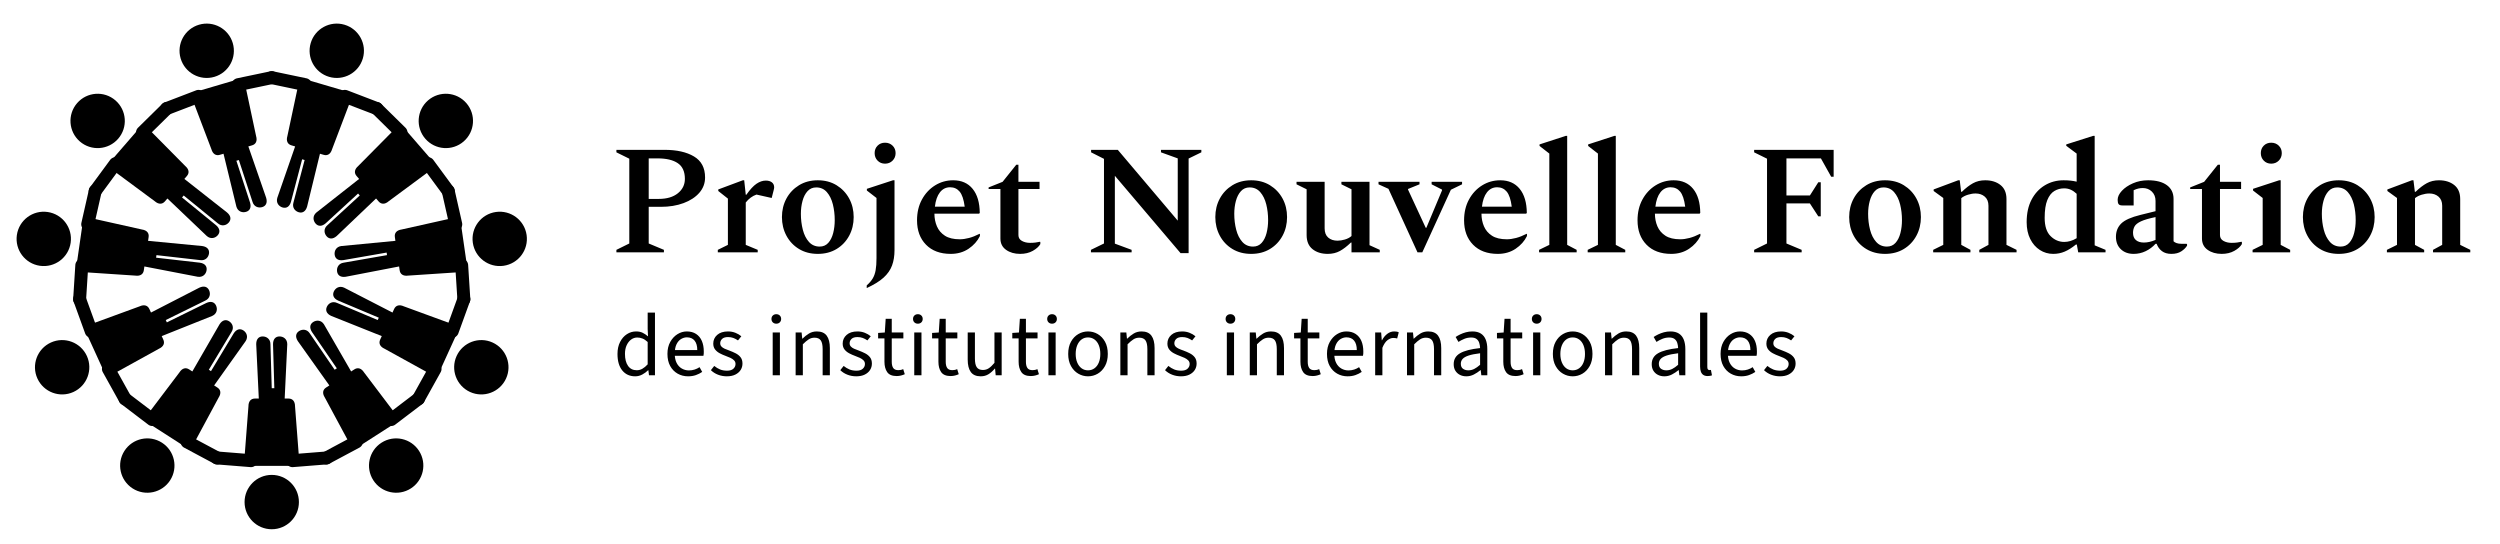
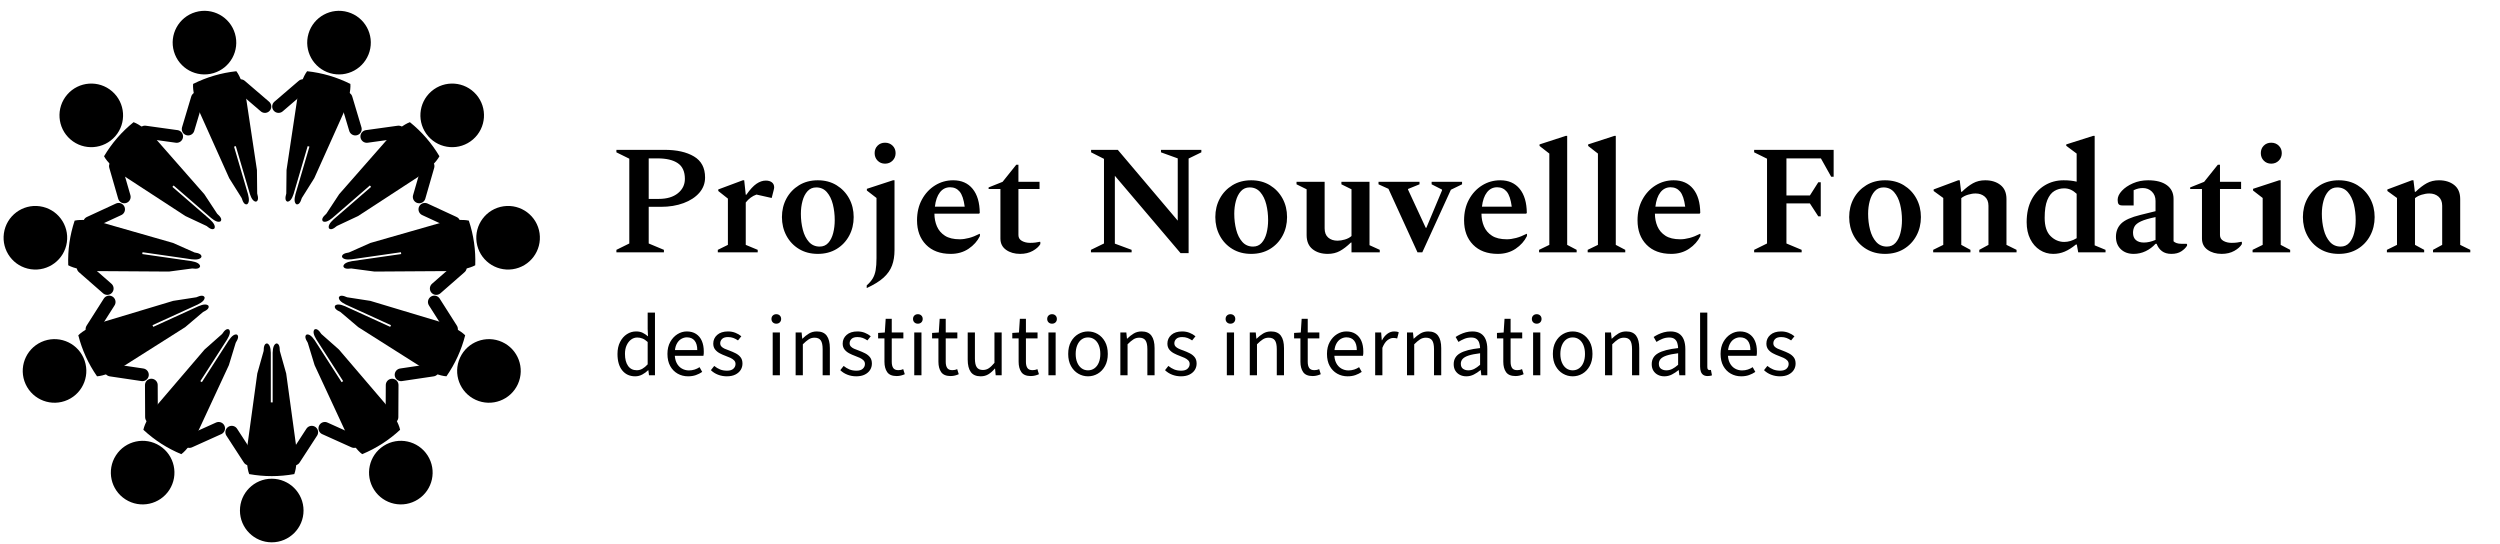
<svg xmlns="http://www.w3.org/2000/svg" viewBox="0 0 1932 420" style="color:#000000">
  <defs />
-   <g transform="translate(210 210)">
-     <g transform="rotate(-16.4)">
-       <circle cx="0" cy="-178" r="21" fill="#000000" />
-       <path transform="translate(-4 0)" d="M -12 -150 C -15 -150 -17 -147 -17 -143 L -14 -104 C -14 -100 -12 -98 -9 -98 L -6 -98 L -8 -56 C -8 -52 -5 -50 -2 -50 C 1 -50 3 -52 3 -56 L 2 -90 L 4 -90 L 5 -56 C 5 -52 8 -50 11 -50 C 14 -50 16 -52 16 -56 L 14 -98 L 17 -98 C 20 -98 22 -100 22 -104 L 25 -143 C 25 -147 23 -150 20 -150 Z" fill="#000000" />
-       <path d="M 16 -146 L 42.3 -143.9" fill="none" stroke="#000000" stroke-width="10" stroke-linecap="round" />
-       <path d="M -16 -146 L -42.3 -143.9" fill="none" stroke="#000000" stroke-width="10" stroke-linecap="round" />
-     </g>
-     <g transform="rotate(16.4)">
-       <circle cx="0" cy="-178" r="21" fill="#000000" />
-       <path transform="translate(-4 0)" d="M -12 -150 C -15 -150 -17 -147 -17 -143 L -14 -104 C -14 -100 -12 -98 -9 -98 L -6 -98 L -8 -56 C -8 -52 -5 -50 -2 -50 C 1 -50 3 -52 3 -56 L 2 -90 L 4 -90 L 5 -56 C 5 -52 8 -50 11 -50 C 14 -50 16 -52 16 -56 L 14 -98 L 17 -98 C 20 -98 22 -100 22 -104 L 25 -143 C 25 -147 23 -150 20 -150 Z" fill="#000000" />
-       <path d="M 16 -146 L 42.3 -143.9" fill="none" stroke="#000000" stroke-width="10" stroke-linecap="round" />
-       <path d="M -16 -146 L -42.3 -143.9" fill="none" stroke="#000000" stroke-width="10" stroke-linecap="round" />
-     </g>
-     <g transform="rotate(49.1)">
-       <circle cx="0" cy="-178" r="21" fill="#000000" />
-       <path transform="translate(-4 0)" d="M -12 -150 C -15 -150 -17 -147 -17 -143 L -14 -104 C -14 -100 -12 -98 -9 -98 L -6 -98 L -8 -56 C -8 -52 -5 -50 -2 -50 C 1 -50 3 -52 3 -56 L 2 -90 L 4 -90 L 5 -56 C 5 -52 8 -50 11 -50 C 14 -50 16 -52 16 -56 L 14 -98 L 17 -98 C 20 -98 22 -100 22 -104 L 25 -143 C 25 -147 23 -150 20 -150 Z" fill="#000000" />
-       <path d="M 16 -146 L 42.3 -143.9" fill="none" stroke="#000000" stroke-width="10" stroke-linecap="round" />
-       <path d="M -16 -146 L -42.3 -143.9" fill="none" stroke="#000000" stroke-width="10" stroke-linecap="round" />
-     </g>
-     <g transform="rotate(81.8)">
-       <circle cx="0" cy="-178" r="21" fill="#000000" />
-       <path transform="translate(-4 0)" d="M -12 -150 C -15 -150 -17 -147 -17 -143 L -14 -104 C -14 -100 -12 -98 -9 -98 L -6 -98 L -8 -56 C -8 -52 -5 -50 -2 -50 C 1 -50 3 -52 3 -56 L 2 -90 L 4 -90 L 5 -56 C 5 -52 8 -50 11 -50 C 14 -50 16 -52 16 -56 L 14 -98 L 17 -98 C 20 -98 22 -100 22 -104 L 25 -143 C 25 -147 23 -150 20 -150 Z" fill="#000000" />
-       <path d="M 16 -146 L 42.3 -143.9" fill="none" stroke="#000000" stroke-width="10" stroke-linecap="round" />
-       <path d="M -16 -146 L -42.3 -143.9" fill="none" stroke="#000000" stroke-width="10" stroke-linecap="round" />
-     </g>
-     <g transform="rotate(114.5)">
-       <circle cx="0" cy="-178" r="21" fill="#000000" />
-       <path transform="translate(-4 0)" d="M -12 -150 C -15 -150 -17 -147 -17 -143 L -14 -104 C -14 -100 -12 -98 -9 -98 L -6 -98 L -8 -56 C -8 -52 -5 -50 -2 -50 C 1 -50 3 -52 3 -56 L 2 -90 L 4 -90 L 5 -56 C 5 -52 8 -50 11 -50 C 14 -50 16 -52 16 -56 L 14 -98 L 17 -98 C 20 -98 22 -100 22 -104 L 25 -143 C 25 -147 23 -150 20 -150 Z" fill="#000000" />
-       <path d="M 16 -146 L 42.3 -143.9" fill="none" stroke="#000000" stroke-width="10" stroke-linecap="round" />
-       <path d="M -16 -146 L -42.3 -143.9" fill="none" stroke="#000000" stroke-width="10" stroke-linecap="round" />
-     </g>
-     <g transform="rotate(147.3)">
-       <circle cx="0" cy="-178" r="21" fill="#000000" />
-       <path transform="translate(-4 0)" d="M -12 -150 C -15 -150 -17 -147 -17 -143 L -14 -104 C -14 -100 -12 -98 -9 -98 L -6 -98 L -8 -56 C -8 -52 -5 -50 -2 -50 C 1 -50 3 -52 3 -56 L 2 -90 L 4 -90 L 5 -56 C 5 -52 8 -50 11 -50 C 14 -50 16 -52 16 -56 L 14 -98 L 17 -98 C 20 -98 22 -100 22 -104 L 25 -143 C 25 -147 23 -150 20 -150 Z" fill="#000000" />
-       <path d="M 16 -146 L 42.3 -143.9" fill="none" stroke="#000000" stroke-width="10" stroke-linecap="round" />
-       <path d="M -16 -146 L -42.3 -143.9" fill="none" stroke="#000000" stroke-width="10" stroke-linecap="round" />
-     </g>
-     <g transform="rotate(180.0)">
-       <circle cx="0" cy="-178" r="21" fill="#000000" />
-       <path transform="translate(-4 0)" d="M -12 -150 C -15 -150 -17 -147 -17 -143 L -14 -104 C -14 -100 -12 -98 -9 -98 L -6 -98 L -8 -56 C -8 -52 -5 -50 -2 -50 C 1 -50 3 -52 3 -56 L 2 -90 L 4 -90 L 5 -56 C 5 -52 8 -50 11 -50 C 14 -50 16 -52 16 -56 L 14 -98 L 17 -98 C 20 -98 22 -100 22 -104 L 25 -143 C 25 -147 23 -150 20 -150 Z" fill="#000000" />
-       <path d="M 16 -146 L 42.3 -143.9" fill="none" stroke="#000000" stroke-width="10" stroke-linecap="round" />
-       <path d="M -16 -146 L -42.3 -143.9" fill="none" stroke="#000000" stroke-width="10" stroke-linecap="round" />
-     </g>
-     <g transform="rotate(212.7)">
-       <circle cx="0" cy="-178" r="21" fill="#000000" />
-       <path transform="translate(-4 0)" d="M -12 -150 C -15 -150 -17 -147 -17 -143 L -14 -104 C -14 -100 -12 -98 -9 -98 L -6 -98 L -8 -56 C -8 -52 -5 -50 -2 -50 C 1 -50 3 -52 3 -56 L 2 -90 L 4 -90 L 5 -56 C 5 -52 8 -50 11 -50 C 14 -50 16 -52 16 -56 L 14 -98 L 17 -98 C 20 -98 22 -100 22 -104 L 25 -143 C 25 -147 23 -150 20 -150 Z" fill="#000000" />
-       <path d="M 16 -146 L 42.3 -143.9" fill="none" stroke="#000000" stroke-width="10" stroke-linecap="round" />
-       <path d="M -16 -146 L -42.3 -143.9" fill="none" stroke="#000000" stroke-width="10" stroke-linecap="round" />
-     </g>
-     <g transform="rotate(245.5)">
-       <circle cx="0" cy="-178" r="21" fill="#000000" />
-       <path transform="translate(-4 0)" d="M -12 -150 C -15 -150 -17 -147 -17 -143 L -14 -104 C -14 -100 -12 -98 -9 -98 L -6 -98 L -8 -56 C -8 -52 -5 -50 -2 -50 C 1 -50 3 -52 3 -56 L 2 -90 L 4 -90 L 5 -56 C 5 -52 8 -50 11 -50 C 14 -50 16 -52 16 -56 L 14 -98 L 17 -98 C 20 -98 22 -100 22 -104 L 25 -143 C 25 -147 23 -150 20 -150 Z" fill="#000000" />
-       <path d="M 16 -146 L 42.3 -143.9" fill="none" stroke="#000000" stroke-width="10" stroke-linecap="round" />
-       <path d="M -16 -146 L -42.3 -143.9" fill="none" stroke="#000000" stroke-width="10" stroke-linecap="round" />
-     </g>
-     <g transform="rotate(278.2)">
-       <circle cx="0" cy="-178" r="21" fill="#000000" />
-       <path transform="translate(-4 0)" d="M -12 -150 C -15 -150 -17 -147 -17 -143 L -14 -104 C -14 -100 -12 -98 -9 -98 L -6 -98 L -8 -56 C -8 -52 -5 -50 -2 -50 C 1 -50 3 -52 3 -56 L 2 -90 L 4 -90 L 5 -56 C 5 -52 8 -50 11 -50 C 14 -50 16 -52 16 -56 L 14 -98 L 17 -98 C 20 -98 22 -100 22 -104 L 25 -143 C 25 -147 23 -150 20 -150 Z" fill="#000000" />
-       <path d="M 16 -146 L 42.3 -143.9" fill="none" stroke="#000000" stroke-width="10" stroke-linecap="round" />
-       <path d="M -16 -146 L -42.3 -143.9" fill="none" stroke="#000000" stroke-width="10" stroke-linecap="round" />
-     </g>
-     <g transform="rotate(310.9)">
-       <circle cx="0" cy="-178" r="21" fill="#000000" />
-       <path transform="translate(-4 0)" d="M -12 -150 C -15 -150 -17 -147 -17 -143 L -14 -104 C -14 -100 -12 -98 -9 -98 L -6 -98 L -8 -56 C -8 -52 -5 -50 -2 -50 C 1 -50 3 -52 3 -56 L 2 -90 L 4 -90 L 5 -56 C 5 -52 8 -50 11 -50 C 14 -50 16 -52 16 -56 L 14 -98 L 17 -98 C 20 -98 22 -100 22 -104 L 25 -143 C 25 -147 23 -150 20 -150 Z" fill="#000000" />
-       <path d="M 16 -146 L 42.3 -143.9" fill="none" stroke="#000000" stroke-width="10" stroke-linecap="round" />
-       <path d="M -16 -146 L -42.3 -143.9" fill="none" stroke="#000000" stroke-width="10" stroke-linecap="round" />
+   <g transform="scale(0.446809)">
+     <g transform="translate(470 470)">
+       <g transform="rotate(0)">
+         <circle cx="0" cy="413" r="55" fill="#000000" />
+         <path d="M 1.6 226 L 1.6 140 Q 2 126 8 124 Q 14 124 14 137 L 25 176 L 42 300 Q 45 334 39 350 Q 0 357 -39 350 Q -45 334 -42 300 L -25 176 L -14 137 Q -14 124 -8 124 Q -2 126 -1.6 140 L -1.6 226 Z" fill="#000000" />
+         <path d="M 39 324 L 69.2 277.5" stroke="#000000" stroke-width="22" stroke-linecap="round" fill="none" />
+         <path d="M -39 324 L -69.2 277.5" stroke="#000000" stroke-width="22" stroke-linecap="round" fill="none" />
+       </g>
+       <g transform="rotate(-32.7273)">
+         <circle cx="0" cy="413" r="55" fill="#000000" />
+         <path d="M 1.6 226 L 1.6 140 Q 2 126 8 124 Q 14 124 14 137 L 25 176 L 42 300 Q 45 334 39 350 Q 0 357 -39 350 Q -45 334 -42 300 L -25 176 L -14 137 Q -14 124 -8 124 Q -2 126 -1.6 140 L -1.6 226 Z" fill="#000000" />
+         <path d="M 39 324 L 69.2 277.5" stroke="#000000" stroke-width="22" stroke-linecap="round" fill="none" />
+         <path d="M -39 324 L -69.2 277.5" stroke="#000000" stroke-width="22" stroke-linecap="round" fill="none" />
+       </g>
+       <g transform="rotate(-65.4545)">
+         <circle cx="0" cy="413" r="55" fill="#000000" />
+         <path d="M 1.6 226 L 1.6 140 Q 2 126 8 124 Q 14 124 14 137 L 25 176 L 42 300 Q 45 334 39 350 Q 0 357 -39 350 Q -45 334 -42 300 L -25 176 L -14 137 Q -14 124 -8 124 Q -2 126 -1.6 140 L -1.6 226 Z" fill="#000000" />
+         <path d="M 39 324 L 69.2 277.5" stroke="#000000" stroke-width="22" stroke-linecap="round" fill="none" />
+         <path d="M -39 324 L -69.2 277.5" stroke="#000000" stroke-width="22" stroke-linecap="round" fill="none" />
+       </g>
+       <g transform="rotate(-98.1818)">
+         <circle cx="0" cy="413" r="55" fill="#000000" />
+         <path d="M 1.6 226 L 1.6 140 Q 2 126 8 124 Q 14 124 14 137 L 25 176 L 42 300 Q 45 334 39 350 Q 0 357 -39 350 Q -45 334 -42 300 L -25 176 L -14 137 Q -14 124 -8 124 Q -2 126 -1.6 140 L -1.6 226 Z" fill="#000000" />
+         <path d="M 39 324 L 69.2 277.5" stroke="#000000" stroke-width="22" stroke-linecap="round" fill="none" />
+         <path d="M -39 324 L -69.2 277.5" stroke="#000000" stroke-width="22" stroke-linecap="round" fill="none" />
+       </g>
+       <g transform="rotate(-130.9091)">
+         <circle cx="0" cy="413" r="55" fill="#000000" />
+         <path d="M 1.6 226 L 1.6 140 Q 2 126 8 124 Q 14 124 14 137 L 25 176 L 42 300 Q 45 334 39 350 Q 0 357 -39 350 Q -45 334 -42 300 L -25 176 L -14 137 Q -14 124 -8 124 Q -2 126 -1.6 140 L -1.6 226 Z" fill="#000000" />
+         <path d="M 39 324 L 69.2 277.5" stroke="#000000" stroke-width="22" stroke-linecap="round" fill="none" />
+         <path d="M -39 324 L -69.2 277.5" stroke="#000000" stroke-width="22" stroke-linecap="round" fill="none" />
+       </g>
+       <g transform="rotate(-163.6364)">
+         <circle cx="0" cy="413" r="55" fill="#000000" />
+         <path d="M 1.6 226 L 1.6 140 Q 2 126 8 124 Q 14 124 14 137 L 25 176 L 42 300 Q 45 334 39 350 Q 0 357 -39 350 Q -45 334 -42 300 L -25 176 L -14 137 Q -14 124 -8 124 Q -2 126 -1.6 140 L -1.6 226 Z" fill="#000000" />
+         <path d="M 39 324 L 69.2 277.5" stroke="#000000" stroke-width="22" stroke-linecap="round" fill="none" />
+         <path d="M -39 324 L -69.2 277.5" stroke="#000000" stroke-width="22" stroke-linecap="round" fill="none" />
+       </g>
+       <g transform="rotate(-196.3636)">
+         <circle cx="0" cy="413" r="55" fill="#000000" />
+         <path d="M 1.6 226 L 1.6 140 Q 2 126 8 124 Q 14 124 14 137 L 25 176 L 42 300 Q 45 334 39 350 Q 0 357 -39 350 Q -45 334 -42 300 L -25 176 L -14 137 Q -14 124 -8 124 Q -2 126 -1.6 140 L -1.6 226 Z" fill="#000000" />
+         <path d="M 39 324 L 69.2 277.5" stroke="#000000" stroke-width="22" stroke-linecap="round" fill="none" />
+         <path d="M -39 324 L -69.2 277.5" stroke="#000000" stroke-width="22" stroke-linecap="round" fill="none" />
+       </g>
+       <g transform="rotate(-229.0909)">
+         <circle cx="0" cy="413" r="55" fill="#000000" />
+         <path d="M 1.6 226 L 1.6 140 Q 2 126 8 124 Q 14 124 14 137 L 25 176 L 42 300 Q 45 334 39 350 Q 0 357 -39 350 Q -45 334 -42 300 L -25 176 L -14 137 Q -14 124 -8 124 Q -2 126 -1.6 140 L -1.6 226 Z" fill="#000000" />
+         <path d="M 39 324 L 69.2 277.5" stroke="#000000" stroke-width="22" stroke-linecap="round" fill="none" />
+         <path d="M -39 324 L -69.2 277.5" stroke="#000000" stroke-width="22" stroke-linecap="round" fill="none" />
+       </g>
+       <g transform="rotate(-261.8182)">
+         <circle cx="0" cy="413" r="55" fill="#000000" />
+         <path d="M 1.6 226 L 1.6 140 Q 2 126 8 124 Q 14 124 14 137 L 25 176 L 42 300 Q 45 334 39 350 Q 0 357 -39 350 Q -45 334 -42 300 L -25 176 L -14 137 Q -14 124 -8 124 Q -2 126 -1.6 140 L -1.6 226 Z" fill="#000000" />
+         <path d="M 39 324 L 69.2 277.5" stroke="#000000" stroke-width="22" stroke-linecap="round" fill="none" />
+         <path d="M -39 324 L -69.2 277.5" stroke="#000000" stroke-width="22" stroke-linecap="round" fill="none" />
+       </g>
+       <g transform="rotate(-294.5455)">
+         <circle cx="0" cy="413" r="55" fill="#000000" />
+         <path d="M 1.6 226 L 1.6 140 Q 2 126 8 124 Q 14 124 14 137 L 25 176 L 42 300 Q 45 334 39 350 Q 0 357 -39 350 Q -45 334 -42 300 L -25 176 L -14 137 Q -14 124 -8 124 Q -2 126 -1.6 140 L -1.6 226 Z" fill="#000000" />
+         <path d="M 39 324 L 69.2 277.5" stroke="#000000" stroke-width="22" stroke-linecap="round" fill="none" />
+         <path d="M -39 324 L -69.2 277.5" stroke="#000000" stroke-width="22" stroke-linecap="round" fill="none" />
+       </g>
+       <g transform="rotate(-327.2727)">
+         <circle cx="0" cy="413" r="55" fill="#000000" />
+         <path d="M 1.6 226 L 1.6 140 Q 2 126 8 124 Q 14 124 14 137 L 25 176 L 42 300 Q 45 334 39 350 Q 0 357 -39 350 Q -45 334 -42 300 L -25 176 L -14 137 Q -14 124 -8 124 Q -2 126 -1.6 140 L -1.6 226 Z" fill="#000000" />
+         <path d="M 39 324 L 69.2 277.5" stroke="#000000" stroke-width="22" stroke-linecap="round" fill="none" />
+         <path d="M -39 324 L -69.2 277.5" stroke="#000000" stroke-width="22" stroke-linecap="round" fill="none" />
+       </g>
    </g>
  </g>
  <path d="M476.36 195.0V193.08L486.32 188.16V122.64L476.36 117.72V115.8H513.56Q527.72 115.8 536.3 120.9Q544.88 126.0 544.88 137.16Q544.88 143.88 540.44 148.98Q536.0 154.08 528.26 156.96Q520.52 159.84 510.68 159.84H501.32V188.16L513.08 193.08V195.0ZM508.16 122.4H501.32V153.72H509.0Q518.48 153.72 523.88 149.34Q529.28 144.96 529.28 138.24Q529.28 129.84 523.82 126.12Q518.36 122.4 508.16 122.4ZM554.72 195.0V193.08L562.52 189.24V153.48L555.08 147.6V146.4L574.04 139.32H575.12L576.32 150.48H576.8Q581.0 144.48 584.6 142.02Q588.2 139.56 591.8 139.56Q594.8 139.56 596.54 140.94Q598.28 142.32 598.28 144.84Q598.28 145.56 597.8 147.36L596.36 153.0L584.6 150.36Q579.8 152.04 576.32 156.48V189.24L585.56 193.08V195.0ZM632.0 196.2Q623.72 196.2 617.48 192.42Q611.24 188.64 607.76 182.16Q604.28 175.68 604.28 167.76Q604.28 159.84 607.76 153.42Q611.24 147.0 617.48 143.16Q623.72 139.32 632.0 139.32Q640.28 139.32 646.52 143.16Q652.76 147.0 656.24 153.42Q659.72 159.84 659.72 167.76Q659.72 175.68 656.24 182.16Q652.76 188.64 646.52 192.42Q640.28 196.2 632.0 196.2ZM633.44 190.56Q637.52 190.56 640.1 187.68Q642.68 184.8 643.88 180.12Q645.08 175.44 645.08 170.16Q645.08 163.68 643.64 157.92Q642.2 152.16 639.02 148.5Q635.84 144.84 630.8 144.84Q626.72 144.84 624.08 147.72Q621.44 150.6 620.18 155.28Q618.92 159.96 618.92 165.24Q618.92 171.72 620.42 177.54Q621.92 183.36 625.16 186.96Q628.4 190.56 633.44 190.56ZM683.96 126.48Q680.48 126.48 678.2 124.14Q675.92 121.8 675.92 118.32Q675.92 114.84 678.2 112.56Q680.48 110.28 683.96 110.28Q687.44 110.28 689.78 112.56Q692.12 114.84 692.12 118.32Q692.12 121.8 689.78 124.14Q687.44 126.48 683.96 126.48ZM669.8 222.6V220.56Q672.8 217.92 674.42 215.22Q676.04 212.52 676.7 208.8Q677.36 205.08 677.36 199.44V153.0L669.92 147.24V145.92L690.08 139.32H691.28V193.32Q691.28 200.04 689.36 205.2Q687.44 210.36 682.82 214.56Q678.2 218.76 669.8 222.6ZM734.72 196.2Q722.6 196.2 715.64 189.12Q708.68 182.04 708.68 170.28Q708.68 161.16 712.46 154.2Q716.24 147.24 722.6 143.28Q728.96 139.32 736.64 139.32Q746.24 139.32 751.64 145.92Q757.04 152.52 757.16 164.52L756.68 165.12H722.12Q722.12 170.4 724.04 174.9Q725.96 179.4 730.22 182.16Q734.48 184.92 741.68 184.92Q745.04 184.92 748.88 183.9Q752.72 182.88 756.92 180.72H757.28V182.4Q754.4 188.28 748.52 192.24Q742.64 196.2 734.72 196.2ZM734.24 144.72Q729.44 144.72 726.38 148.62Q723.32 152.52 722.48 159.72H745.52Q744.44 151.44 741.62 148.08Q738.8 144.72 734.24 144.72ZM788.36 196.2Q781.88 196.2 777.5 193.08Q773.12 189.96 773.12 184.32V146.04H764.0V144.84L774.8 140.52L785.36 127.32H787.04V140.52H803.36V146.04H787.04V181.68Q787.04 184.68 789.74 186.18Q792.44 187.68 796.04 187.68Q798.32 187.68 800.18 187.44Q802.04 187.2 803.6 186.84L803.96 186.96V188.64Q802.28 191.52 798.14 193.86Q794.0 196.2 788.36 196.2ZM843.08 195.0V193.08L853.16 188.16V122.76L843.2 117.72V115.8H863.84L910.16 170.52V122.4L897.2 117.72V115.8H928.4V117.72L918.56 122.52V195.6H912.32L861.56 135.84V188.28L874.52 193.08V195.0ZM966.92 196.2Q958.64 196.2 952.4 192.42Q946.16 188.64 942.68 182.16Q939.2 175.68 939.2 167.76Q939.2 159.84 942.68 153.42Q946.16 147.0 952.4 143.16Q958.64 139.32 966.92 139.32Q975.2 139.32 981.44 143.16Q987.68 147.0 991.16 153.42Q994.64 159.84 994.64 167.76Q994.64 175.68 991.16 182.16Q987.68 188.64 981.44 192.42Q975.2 196.2 966.92 196.2ZM968.36 190.56Q972.44 190.56 975.02 187.68Q977.6 184.8 978.8 180.12Q980.0 175.44 980.0 170.16Q980.0 163.68 978.56 157.92Q977.12 152.16 973.94 148.5Q970.76 144.84 965.72 144.84Q961.64 144.84 959.0 147.72Q956.36 150.6 955.1 155.28Q953.84 159.96 953.84 165.24Q953.84 171.72 955.34 177.54Q956.84 183.36 960.08 186.96Q963.32 190.56 968.36 190.56ZM1026.08 196.2Q1018.88 196.2 1014.32 192.54Q1009.76 188.88 1009.76 181.68V146.28L1001.96 142.44V140.52H1023.68V176.52Q1023.68 181.2 1026.44 183.6Q1029.2 186.0 1033.64 186.0Q1036.28 186.0 1039.34 185.1Q1042.4 184.2 1044.44 182.4V146.28L1036.64 142.44V140.52H1058.36V189.48L1066.28 193.08V195.0H1044.44V187.44H1043.96Q1039.52 191.76 1035.44 193.98Q1031.36 196.2 1026.08 196.2ZM1095.44 195.0 1073.0 145.92 1065.32 142.44V140.52H1097.0V142.44L1088.12 146.04V146.52L1101.8 176.04H1102.28L1114.4 147.12V146.52L1106.36 142.44V140.52H1129.88V142.44L1121.24 146.64L1099.16 195.0ZM1157.48 196.2Q1145.36 196.2 1138.4 189.12Q1131.44 182.04 1131.44 170.28Q1131.44 161.16 1135.22 154.2Q1139.0 147.24 1145.36 143.28Q1151.72 139.32 1159.4 139.32Q1169.0 139.32 1174.4 145.92Q1179.8 152.52 1179.92 164.52L1179.44 165.12H1144.88Q1144.88 170.4 1146.8 174.9Q1148.72 179.4 1152.98 182.16Q1157.24 184.92 1164.44 184.92Q1167.8 184.92 1171.64 183.9Q1175.48 182.88 1179.68 180.72H1180.04V182.4Q1177.16 188.28 1171.28 192.24Q1165.4 196.2 1157.48 196.2ZM1157.0 144.72Q1152.2 144.72 1149.14 148.62Q1146.08 152.52 1145.24 159.72H1168.28Q1167.2 151.44 1164.38 148.08Q1161.56 144.72 1157.0 144.72ZM1189.4 195.0V193.08L1197.32 189.24V118.68L1189.76 112.8V111.6L1210.04 105.0H1211.12V189.24L1218.44 193.08V195.0ZM1226.96 195.0V193.08L1234.88 189.24V118.68L1227.32 112.8V111.6L1247.6 105.0H1248.68V189.24L1256 193.08V195.0ZM1291.52 196.2Q1279.4 196.2 1272.44 189.12Q1265.48 182.04 1265.48 170.28Q1265.48 161.16 1269.26 154.2Q1273.04 147.24 1279.4 143.28Q1285.76 139.32 1293.44 139.32Q1303.04 139.32 1308.44 145.92Q1313.84 152.52 1313.96 164.52L1313.48 165.12H1278.92Q1278.92 170.4 1280.84 174.9Q1282.76 179.4 1287.02 182.16Q1291.28 184.92 1298.48 184.92Q1301.84 184.92 1305.68 183.9Q1309.52 182.88 1313.72 180.72H1314.08V182.4Q1311.2 188.28 1305.32 192.24Q1299.44 196.2 1291.52 196.2ZM1291.04 144.72Q1286.24 144.72 1283.18 148.62Q1280.12 152.52 1279.28 159.72H1302.32Q1301.24 151.44 1298.42 148.08Q1295.6 144.72 1291.04 144.72ZM1355.6 195.0V193.08L1365.56 188.16V122.64L1355.6 117.72V115.8H1417.04V136.56H1415.12L1407.2 122.4H1380.56V151.08H1398.68L1405.16 140.88H1407.08V167.16H1405.16L1398.68 157.2H1380.56V188.16L1392.32 193.08V195.0ZM1456.76 196.2Q1448.48 196.2 1442.24 192.42Q1436.0 188.64 1432.52 182.16Q1429.04 175.68 1429.04 167.76Q1429.04 159.84 1432.52 153.42Q1436.0 147.0 1442.24 143.16Q1448.48 139.32 1456.76 139.32Q1465.04 139.32 1471.28 143.16Q1477.52 147.0 1481.0 153.42Q1484.48 159.84 1484.48 167.76Q1484.48 175.68 1481.0 182.16Q1477.52 188.64 1471.28 192.42Q1465.04 196.2 1456.76 196.2ZM1458.2 190.56Q1462.28 190.56 1464.86 187.68Q1467.44 184.8 1468.64 180.12Q1469.84 175.44 1469.84 170.16Q1469.84 163.68 1468.4 157.92Q1466.96 152.16 1463.78 148.5Q1460.6 144.84 1455.56 144.84Q1451.48 144.84 1448.84 147.72Q1446.2 150.6 1444.94 155.28Q1443.68 159.96 1443.68 165.24Q1443.68 171.72 1445.18 177.54Q1446.68 183.36 1449.92 186.96Q1453.16 190.56 1458.2 190.56ZM1493.96 195.0V193.08L1501.76 189.24V153.0L1494.32 147.6V146.4L1513.28 139.32H1514.48L1515.56 148.2H1516.16Q1520.6 143.88 1524.74 141.6Q1528.88 139.32 1534.16 139.32Q1541.36 139.32 1545.98 142.98Q1550.6 146.64 1550.6 153.84V189.24L1558.4 193.08V195.0H1529.6V193.08L1536.68 189.24V159.0Q1536.68 154.44 1533.86 151.98Q1531.04 149.52 1526.72 149.52Q1523.96 149.52 1520.84 150.48Q1517.72 151.44 1515.68 153.12V189.24L1522.76 193.08V195.0ZM1586.72 196.2Q1581.08 196.2 1576.4 193.2Q1571.72 190.2 1568.96 184.68Q1566.2 179.16 1566.2 171.72Q1566.2 161.52 1569.98 154.32Q1573.76 147.12 1580.24 143.22Q1586.72 139.32 1594.76 139.32Q1600.52 139.32 1604.84 140.4V118.68L1596.8 112.68V111.6L1617.56 105.0H1618.76V189.6L1627.16 193.08V195.0H1606.04L1604.96 189.0H1604.24Q1599.68 192.72 1595.54 194.46Q1591.4 196.2 1586.72 196.2ZM1580.12 168.36Q1580.12 177.96 1584.68 182.46Q1589.24 186.96 1595.24 186.96Q1600.04 186.96 1604.84 184.08V149.76Q1602.68 147.72 1600.34 146.64Q1598 145.56 1595.12 145.56Q1591.04 145.56 1587.62 147.6Q1584.2 149.64 1582.16 154.62Q1580.12 159.6 1580.12 168.36ZM1648.88 196.2Q1642.76 196.2 1638.98 192.6Q1635.2 189.0 1635.2 183.0Q1635.2 176.76 1639.28 172.74Q1643.36 168.72 1654.16 166.08L1665.8 163.2V155.28Q1665.8 150.84 1662.98 148.08Q1660.16 145.32 1655.96 145.32Q1654.28 145.32 1652.6 145.68Q1650.92 146.04 1648.88 147.0V158.76H1640.12Q1638.08 158.76 1637.3 157.8Q1636.52 156.84 1636.52 154.44Q1636.52 150.96 1639.76 147.48Q1643 144.0 1648.34 141.66Q1653.68 139.32 1660.04 139.32Q1669.4 139.32 1674.56 143.1Q1679.72 146.88 1679.72 153.72V186.48Q1680.56 187.32 1682.06 187.86Q1683.56 188.4 1685.84 188.4H1689.8L1690.16 188.76V189.84Q1688.72 192.24 1685.72 194.22Q1682.72 196.2 1678.04 196.2Q1673.6 196.2 1670.78 194.1Q1667.96 192.0 1666.64 188.4H1665.8Q1662.56 192.0 1658.18 194.1Q1653.8 196.2 1648.88 196.2ZM1648.4 179.88Q1648.4 183.6 1650.62 185.52Q1652.84 187.44 1656.8 187.44Q1661 187.44 1665.8 185.4V167.76Q1658.24 169.32 1654.52 171.06Q1650.8 172.8 1649.6 174.96Q1648.4 177.12 1648.4 179.88ZM1716.92 196.2Q1710.44 196.2 1706.06 193.08Q1701.68 189.96 1701.68 184.32V146.04H1692.56V144.84L1703.36 140.52L1713.92 127.32H1715.6V140.52H1731.92V146.04H1715.6V181.68Q1715.6 184.68 1718.3 186.18Q1721 187.68 1724.6 187.68Q1726.88 187.68 1728.74 187.44Q1730.6 187.2 1732.16 186.84L1732.52 186.96V188.64Q1730.84 191.52 1726.7 193.86Q1722.56 196.2 1716.92 196.2ZM1755.2 126.48Q1751.72 126.48 1749.44 124.14Q1747.16 121.8 1747.16 118.32Q1747.16 114.84 1749.44 112.56Q1751.72 110.28 1755.2 110.28Q1758.68 110.28 1761.02 112.56Q1763.36 114.84 1763.36 118.32Q1763.36 121.8 1761.02 124.14Q1758.68 126.48 1755.2 126.48ZM1740.8 195.0V193.08L1748.6 189.24V153.0L1741.16 147.24V145.92L1761.32 139.32H1762.52V189.24L1769.84 193.08V195.0ZM1807.4 196.2Q1799.12 196.2 1792.88 192.42Q1786.64 188.64 1783.16 182.16Q1779.68 175.68 1779.68 167.76Q1779.68 159.84 1783.16 153.42Q1786.64 147.0 1792.88 143.16Q1799.12 139.32 1807.4 139.32Q1815.68 139.32 1821.92 143.16Q1828.16 147.0 1831.64 153.42Q1835.12 159.84 1835.12 167.76Q1835.12 175.68 1831.64 182.16Q1828.16 188.64 1821.92 192.42Q1815.68 196.2 1807.4 196.2ZM1808.84 190.56Q1812.92 190.56 1815.5 187.68Q1818.08 184.8 1819.28 180.12Q1820.48 175.44 1820.48 170.16Q1820.48 163.68 1819.04 157.92Q1817.6 152.16 1814.42 148.5Q1811.24 144.84 1806.2 144.84Q1802.12 144.84 1799.48 147.72Q1796.84 150.6 1795.58 155.28Q1794.32 159.96 1794.32 165.24Q1794.32 171.72 1795.82 177.54Q1797.32 183.36 1800.56 186.96Q1803.8 190.56 1808.84 190.56ZM1844.6 195.0V193.08L1852.4 189.24V153.0L1844.96 147.6V146.4L1863.92 139.32H1865.12L1866.2 148.2H1866.8Q1871.24 143.88 1875.38 141.6Q1879.52 139.32 1884.8 139.32Q1892 139.32 1896.62 142.98Q1901.24 146.64 1901.24 153.84V189.24L1909.04 193.08V195.0H1880.24V193.08L1887.32 189.24V159.0Q1887.32 154.44 1884.5 151.98Q1881.68 149.52 1877.36 149.52Q1874.6 149.52 1871.48 150.48Q1868.36 151.44 1866.32 153.12V189.24L1873.4 193.08V195.0Z" fill="#000000" />
  <path d="M490.864 290.816Q484.608 290.816 480.902 286.294Q477.196 281.772 477.196 273.544Q477.196 268.172 479.202 264.262Q481.208 260.352 484.472 258.244Q487.736 256.136 491.544 256.136Q494.468 256.136 496.542 257.122Q498.616 258.108 500.792 259.944L500.52 254.3V241.584H506.164V290.0H501.54L501.064 286.124H500.86Q498.956 288.028 496.372 289.422Q493.788 290.816 490.864 290.816ZM492.088 286.124Q494.4 286.124 496.44 284.968Q498.48 283.812 500.52 281.568V264.296Q498.48 262.392 496.508 261.61Q494.536 260.828 492.496 260.828Q489.844 260.828 487.702 262.426Q485.56 264.024 484.268 266.846Q482.976 269.668 482.976 273.476Q482.976 279.392 485.356 282.758Q487.736 286.124 492.088 286.124ZM531.712 290.816Q527.292 290.816 523.654 288.742Q520.016 286.668 517.908 282.826Q515.8 278.984 515.8 273.476Q515.8 268.104 517.976 264.228Q520.152 260.352 523.552 258.244Q526.952 256.136 530.76 256.136Q534.976 256.136 537.934 258.074Q540.892 260.012 542.388 263.48Q543.884 266.948 543.884 271.64Q543.884 272.524 543.85 273.34Q543.816 274.156 543.612 274.972H519.812V270.552H538.852Q538.852 265.792 536.778 263.242Q534.704 260.692 530.828 260.692Q528.584 260.692 526.408 261.95Q524.232 263.208 522.838 265.996Q521.444 268.784 521.444 273.408Q521.444 277.624 522.906 280.48Q524.368 283.336 526.884 284.798Q529.4 286.26 532.392 286.26Q534.772 286.26 536.846 285.58Q538.92 284.9 540.62 283.744L542.66 287.416Q540.484 288.912 537.798 289.864Q535.112 290.816 531.712 290.816ZM561.68 290.816Q558.076 290.816 554.846 289.558Q551.616 288.3 549.372 286.056L551.956 282.792Q554.132 284.56 556.478 285.512Q558.824 286.464 561.884 286.464Q565.148 286.464 566.78 284.934Q568.412 283.404 568.412 281.296Q568.412 279.596 567.29 278.474Q566.168 277.352 564.502 276.57Q562.836 275.788 560.932 275.108Q558.484 274.224 556.24 273.034Q553.996 271.844 552.602 270.042Q551.208 268.24 551.208 265.52Q551.208 261.508 554.234 258.822Q557.26 256.136 562.632 256.136Q565.692 256.136 568.344 257.19Q570.996 258.244 572.9 259.876L570.316 263.072Q568.548 261.848 566.712 261.168Q564.876 260.488 562.632 260.488Q559.504 260.488 558.042 261.916Q556.58 263.344 556.58 265.248Q556.58 266.744 557.464 267.73Q558.348 268.716 559.946 269.464Q561.544 270.212 563.584 270.892Q566.168 271.844 568.514 273.034Q570.86 274.224 572.322 276.094Q573.784 277.964 573.784 280.956Q573.784 283.676 572.39 285.886Q570.996 288.096 568.31 289.456Q565.624 290.816 561.68 290.816ZM597.136 290.0V256.952H602.712V290.0ZM599.924 250.152Q598.292 250.152 597.238 249.132Q596.184 248.112 596.184 246.48Q596.184 244.848 597.238 243.828Q598.292 242.808 599.924 242.808Q601.556 242.808 602.61 243.828Q603.664 244.848 603.664 246.48Q603.664 248.112 602.61 249.132Q601.556 250.152 599.924 250.152ZM614.864 290.0V256.952H619.488L619.964 261.712H620.168Q622.548 259.332 625.2 257.734Q627.852 256.136 631.252 256.136Q636.488 256.136 638.902 259.434Q641.316 262.732 641.316 269.056V290.0H635.74V269.804Q635.74 265.112 634.278 263.038Q632.816 260.964 629.484 260.964Q626.968 260.964 624.962 262.256Q622.956 263.548 620.44 266.064V290.0ZM661.696 290.816Q658.092 290.816 654.862 289.558Q651.632 288.3 649.388 286.056L651.972 282.792Q654.148 284.56 656.494 285.512Q658.84 286.464 661.9 286.464Q665.164 286.464 666.796 284.934Q668.428 283.404 668.428 281.296Q668.428 279.596 667.306 278.474Q666.184 277.352 664.518 276.57Q662.852 275.788 660.948 275.108Q658.5 274.224 656.256 273.034Q654.012 271.844 652.618 270.042Q651.224 268.24 651.224 265.52Q651.224 261.508 654.25 258.822Q657.276 256.136 662.648 256.136Q665.708 256.136 668.36 257.19Q671.012 258.244 672.916 259.876L670.332 263.072Q668.564 261.848 666.728 261.168Q664.892 260.488 662.648 260.488Q659.52 260.488 658.058 261.916Q656.596 263.344 656.596 265.248Q656.596 266.744 657.48 267.73Q658.364 268.716 659.962 269.464Q661.56 270.212 663.6 270.892Q666.184 271.844 668.53 273.034Q670.876 274.224 672.338 276.094Q673.8 277.964 673.8 280.956Q673.8 283.676 672.406 285.886Q671.012 288.096 668.326 289.456Q665.64 290.816 661.696 290.816ZM692.956 290.612Q687.72 290.612 685.612 287.552Q683.504 284.492 683.504 279.596V261.508H678.608V257.292L683.776 256.952L684.456 246.344H689.148V256.952H698.124V261.508H689.148V279.664Q689.148 282.656 690.27 284.356Q691.392 286.056 694.248 286.056Q695.132 286.056 696.084 285.886Q697.036 285.716 697.988 285.24L699.212 289.184Q697.92 289.796 696.288 290.204Q694.656 290.612 692.956 290.612ZM706.536 290.0V256.952H712.112V290.0ZM709.324 250.152Q707.692 250.152 706.638 249.132Q705.584 248.112 705.584 246.48Q705.584 244.848 706.638 243.828Q707.692 242.808 709.324 242.808Q710.956 242.808 712.01 243.828Q713.064 244.848 713.064 246.48Q713.064 248.112 712.01 249.132Q710.956 250.152 709.324 250.152ZM734.668 290.612Q729.432 290.612 727.324 287.552Q725.216 284.492 725.216 279.596V261.508H720.32V257.292L725.488 256.952L726.168 246.344H730.86V256.952H739.836V261.508H730.86V279.664Q730.86 282.656 731.982 284.356Q733.104 286.056 735.96 286.056Q736.844 286.056 737.796 285.886Q738.748 285.716 739.7 285.24L740.924 289.184Q739.632 289.796 738.0 290.204Q736.368 290.612 734.668 290.612ZM757.904 290.816Q752.668 290.816 750.254 287.518Q747.84 284.22 747.84 277.896V256.952H753.416V277.148Q753.416 281.772 754.878 283.846Q756.34 285.92 759.604 285.92Q762.12 285.92 764.126 284.594Q766.132 283.268 768.512 280.412V256.952H774.088V290.0H769.464L768.988 284.832H768.784Q766.54 287.552 763.922 289.184Q761.304 290.816 757.904 290.816ZM796.644 290.612Q791.408 290.612 789.3 287.552Q787.192 284.492 787.192 279.596V261.508H782.296V257.292L787.464 256.952L788.144 246.344H792.836V256.952H801.812V261.508H792.836V279.664Q792.836 282.656 793.958 284.356Q795.08 286.056 797.936 286.056Q798.82 286.056 799.772 285.886Q800.724 285.716 801.676 285.24L802.9 289.184Q801.608 289.796 799.976 290.204Q798.344 290.612 796.644 290.612ZM810.224 290.0V256.952H815.8V290.0ZM813.012 250.152Q811.38 250.152 810.326 249.132Q809.272 248.112 809.272 246.48Q809.272 244.848 810.326 243.828Q811.38 242.808 813.012 242.808Q814.644 242.808 815.698 243.828Q816.752 244.848 816.752 246.48Q816.752 248.112 815.698 249.132Q814.644 250.152 813.012 250.152ZM840.804 290.816Q836.792 290.816 833.29 288.776Q829.788 286.736 827.646 282.86Q825.504 278.984 825.504 273.544Q825.504 267.968 827.646 264.092Q829.788 260.216 833.29 258.176Q836.792 256.136 840.804 256.136Q844.884 256.136 848.352 258.176Q851.82 260.216 853.962 264.092Q856.104 267.968 856.104 273.544Q856.104 278.984 853.962 282.86Q851.82 286.736 848.352 288.776Q844.884 290.816 840.804 290.816ZM840.804 286.192Q843.66 286.192 845.836 284.594Q848.012 282.996 849.168 280.14Q850.324 277.284 850.324 273.544Q850.324 269.736 849.168 266.846Q848.012 263.956 845.836 262.358Q843.66 260.76 840.804 260.76Q837.948 260.76 835.806 262.358Q833.664 263.956 832.474 266.846Q831.284 269.736 831.284 273.544Q831.284 277.284 832.474 280.14Q833.664 282.996 835.806 284.594Q837.948 286.192 840.804 286.192ZM865.808 290.0V256.952H870.432L870.908 261.712H871.112Q873.492 259.332 876.144 257.734Q878.796 256.136 882.196 256.136Q887.432 256.136 889.846 259.434Q892.26 262.732 892.26 269.056V290.0H886.684V269.804Q886.684 265.112 885.222 263.038Q883.76 260.964 880.428 260.964Q877.912 260.964 875.906 262.256Q873.9 263.548 871.384 266.064V290.0ZM912.64 290.816Q909.036 290.816 905.806 289.558Q902.576 288.3 900.332 286.056L902.916 282.792Q905.092 284.56 907.438 285.512Q909.784 286.464 912.844 286.464Q916.108 286.464 917.74 284.934Q919.372 283.404 919.372 281.296Q919.372 279.596 918.25 278.474Q917.128 277.352 915.462 276.57Q913.796 275.788 911.892 275.108Q909.444 274.224 907.2 273.034Q904.956 271.844 903.562 270.042Q902.168 268.24 902.168 265.52Q902.168 261.508 905.194 258.822Q908.22 256.136 913.592 256.136Q916.652 256.136 919.304 257.19Q921.956 258.244 923.86 259.876L921.276 263.072Q919.508 261.848 917.672 261.168Q915.836 260.488 913.592 260.488Q910.464 260.488 909.002 261.916Q907.54 263.344 907.54 265.248Q907.54 266.744 908.424 267.73Q909.308 268.716 910.906 269.464Q912.504 270.212 914.544 270.892Q917.128 271.844 919.474 273.034Q921.82 274.224 923.282 276.094Q924.744 277.964 924.744 280.956Q924.744 283.676 923.35 285.886Q921.956 288.096 919.27 289.456Q916.584 290.816 912.64 290.816ZM948.096 290.0V256.952H953.672V290.0ZM950.884 250.152Q949.252 250.152 948.198 249.132Q947.144 248.112 947.144 246.48Q947.144 244.848 948.198 243.828Q949.252 242.808 950.884 242.808Q952.516 242.808 953.57 243.828Q954.624 244.848 954.624 246.48Q954.624 248.112 953.57 249.132Q952.516 250.152 950.884 250.152ZM965.824 290.0V256.952H970.448L970.924 261.712H971.128Q973.508 259.332 976.16 257.734Q978.812 256.136 982.212 256.136Q987.448 256.136 989.862 259.434Q992.276 262.732 992.276 269.056V290.0H986.7V269.804Q986.7 265.112 985.238 263.038Q983.776 260.964 980.444 260.964Q977.928 260.964 975.922 262.256Q973.916 263.548 971.4 266.064V290.0ZM1014.424 290.612Q1009.188 290.612 1007.08 287.552Q1004.972 284.492 1004.972 279.596V261.508H1000.076V257.292L1005.244 256.952L1005.924 246.344H1010.616V256.952H1019.592V261.508H1010.616V279.664Q1010.616 282.656 1011.738 284.356Q1012.86 286.056 1015.716 286.056Q1016.6 286.056 1017.552 285.886Q1018.504 285.716 1019.456 285.24L1020.68 289.184Q1019.388 289.796 1017.756 290.204Q1016.124 290.612 1014.424 290.612ZM1041.4 290.816Q1036.98 290.816 1033.342 288.742Q1029.704 286.668 1027.596 282.826Q1025.488 278.984 1025.488 273.476Q1025.488 268.104 1027.664 264.228Q1029.84 260.352 1033.24 258.244Q1036.64 256.136 1040.448 256.136Q1044.664 256.136 1047.622 258.074Q1050.58 260.012 1052.076 263.48Q1053.572 266.948 1053.572 271.64Q1053.572 272.524 1053.538 273.34Q1053.504 274.156 1053.3 274.972H1029.5V270.552H1048.54Q1048.54 265.792 1046.466 263.242Q1044.392 260.692 1040.516 260.692Q1038.272 260.692 1036.096 261.95Q1033.92 263.208 1032.526 265.996Q1031.132 268.784 1031.132 273.408Q1031.132 277.624 1032.594 280.48Q1034.056 283.336 1036.572 284.798Q1039.088 286.26 1042.08 286.26Q1044.46 286.26 1046.534 285.58Q1048.608 284.9 1050.308 283.744L1052.348 287.416Q1050.172 288.912 1047.486 289.864Q1044.8 290.816 1041.4 290.816ZM1062.732 290.0V256.952H1067.356L1067.832 262.936H1068.036Q1069.668 259.808 1072.116 257.972Q1074.564 256.136 1077.42 256.136Q1078.508 256.136 1079.324 256.272Q1080.14 256.408 1080.956 256.816L1079.732 261.576Q1078.984 261.372 1078.338 261.27Q1077.692 261.168 1076.672 261.168Q1074.564 261.168 1072.286 262.868Q1070.008 264.568 1068.308 268.784V290.0ZM1087.328 290.0V256.952H1091.952L1092.428 261.712H1092.632Q1095.012 259.332 1097.664 257.734Q1100.316 256.136 1103.716 256.136Q1108.952 256.136 1111.366 259.434Q1113.78 262.732 1113.78 269.056V290.0H1108.204V269.804Q1108.204 265.112 1106.742 263.038Q1105.28 260.964 1101.948 260.964Q1099.432 260.964 1097.426 262.256Q1095.42 263.548 1092.904 266.064V290.0ZM1133.14 290.816Q1130.42 290.816 1128.21 289.694Q1126.0 288.572 1124.708 286.498Q1123.416 284.424 1123.416 281.432Q1123.416 275.856 1128.312 273.0Q1133.208 270.144 1143.816 268.988Q1143.748 266.948 1143.17 265.044Q1142.592 263.14 1141.096 261.984Q1139.6 260.828 1136.948 260.828Q1134.092 260.828 1131.576 261.882Q1129.06 262.936 1127.088 264.228L1124.912 260.42Q1126.408 259.4 1128.448 258.414Q1130.488 257.428 1132.868 256.782Q1135.248 256.136 1137.9 256.136Q1141.912 256.136 1144.462 257.802Q1147.012 259.468 1148.202 262.528Q1149.392 265.588 1149.392 269.736V290.0H1144.768L1144.292 286.056H1144.088Q1141.708 288.028 1138.988 289.422Q1136.268 290.816 1133.14 290.816ZM1134.704 286.192Q1137.152 286.192 1139.294 285.104Q1141.436 284.016 1143.816 281.908V273.0Q1138.24 273.68 1135.01 274.734Q1131.78 275.788 1130.352 277.352Q1128.924 278.916 1128.924 281.092Q1128.924 283.812 1130.624 285.002Q1132.324 286.192 1134.704 286.192ZM1171.2 290.612Q1165.964 290.612 1163.856 287.552Q1161.748 284.492 1161.748 279.596V261.508H1156.852V257.292L1162.02 256.952L1162.7 246.344H1167.392V256.952H1176.368V261.508H1167.392V279.664Q1167.392 282.656 1168.514 284.356Q1169.636 286.056 1172.492 286.056Q1173.376 286.056 1174.328 285.886Q1175.28 285.716 1176.232 285.24L1177.456 289.184Q1176.164 289.796 1174.532 290.204Q1172.9 290.612 1171.2 290.612ZM1184.78 290.0V256.952H1190.356V290.0ZM1187.568 250.152Q1185.936 250.152 1184.882 249.132Q1183.828 248.112 1183.828 246.48Q1183.828 244.848 1184.882 243.828Q1185.936 242.808 1187.568 242.808Q1189.2 242.808 1190.254 243.828Q1191.308 244.848 1191.308 246.48Q1191.308 248.112 1190.254 249.132Q1189.2 250.152 1187.568 250.152ZM1215.36 290.816Q1211.348 290.816 1207.846 288.776Q1204.344 286.736 1202.202 282.86Q1200.06 278.984 1200.06 273.544Q1200.06 267.968 1202.202 264.092Q1204.344 260.216 1207.846 258.176Q1211.348 256.136 1215.36 256.136Q1219.44 256.136 1222.908 258.176Q1226.376 260.216 1228.518 264.092Q1230.66 267.968 1230.66 273.544Q1230.66 278.984 1228.518 282.86Q1226.376 286.736 1222.908 288.776Q1219.44 290.816 1215.36 290.816ZM1215.36 286.192Q1218.216 286.192 1220.392 284.594Q1222.568 282.996 1223.724 280.14Q1224.88 277.284 1224.88 273.544Q1224.88 269.736 1223.724 266.846Q1222.568 263.956 1220.392 262.358Q1218.216 260.76 1215.36 260.76Q1212.504 260.76 1210.362 262.358Q1208.22 263.956 1207.03 266.846Q1205.84 269.736 1205.84 273.544Q1205.84 277.284 1207.03 280.14Q1208.22 282.996 1210.362 284.594Q1212.504 286.192 1215.36 286.192ZM1240.364 290.0V256.952H1244.988L1245.464 261.712H1245.668Q1248.048 259.332 1250.7 257.734Q1253.352 256.136 1256.752 256.136Q1261.988 256.136 1264.402 259.434Q1266.816 262.732 1266.816 269.056V290.0H1261.24V269.804Q1261.24 265.112 1259.778 263.038Q1258.316 260.964 1254.984 260.964Q1252.468 260.964 1250.462 262.256Q1248.456 263.548 1245.94 266.064V290.0ZM1286.176 290.816Q1283.456 290.816 1281.246 289.694Q1279.036 288.572 1277.744 286.498Q1276.452 284.424 1276.452 281.432Q1276.452 275.856 1281.348 273.0Q1286.244 270.144 1296.852 268.988Q1296.784 266.948 1296.206 265.044Q1295.628 263.14 1294.132 261.984Q1292.636 260.828 1289.984 260.828Q1287.128 260.828 1284.612 261.882Q1282.096 262.936 1280.124 264.228L1277.948 260.42Q1279.444 259.4 1281.484 258.414Q1283.524 257.428 1285.904 256.782Q1288.284 256.136 1290.936 256.136Q1294.948 256.136 1297.498 257.802Q1300.048 259.468 1301.238 262.528Q1302.428 265.588 1302.428 269.736V290.0H1297.804L1297.328 286.056H1297.124Q1294.744 288.028 1292.024 289.422Q1289.304 290.816 1286.176 290.816ZM1287.74 286.192Q1290.188 286.192 1292.33 285.104Q1294.472 284.016 1296.852 281.908V273.0Q1291.276 273.68 1288.046 274.734Q1284.816 275.788 1283.388 277.352Q1281.96 278.916 1281.96 281.092Q1281.96 283.812 1283.66 285.002Q1285.36 286.192 1287.74 286.192ZM1319.748 290.612Q1317.64 290.612 1316.348 289.762Q1315.056 288.912 1314.444 287.246Q1313.832 285.58 1313.832 283.2V241.584H1319.408V283.608Q1319.408 284.968 1319.884 285.478Q1320.36 285.988 1321.04 285.988Q1321.312 285.988 1321.55 285.954Q1321.788 285.92 1322.196 285.852L1323.012 290.068Q1322.4 290.272 1321.618 290.442Q1320.836 290.612 1319.748 290.612ZM1345.568 290.816Q1341.148 290.816 1337.51 288.742Q1333.872 286.668 1331.764 282.826Q1329.656 278.984 1329.656 273.476Q1329.656 268.104 1331.832 264.228Q1334.008 260.352 1337.408 258.244Q1340.808 256.136 1344.616 256.136Q1348.832 256.136 1351.79 258.074Q1354.748 260.012 1356.244 263.48Q1357.74 266.948 1357.74 271.64Q1357.74 272.524 1357.706 273.34Q1357.672 274.156 1357.468 274.972H1333.668V270.552H1352.708Q1352.708 265.792 1350.634 263.242Q1348.56 260.692 1344.684 260.692Q1342.44 260.692 1340.264 261.95Q1338.088 263.208 1336.694 265.996Q1335.3 268.784 1335.3 273.408Q1335.3 277.624 1336.762 280.48Q1338.224 283.336 1340.74 284.798Q1343.256 286.26 1346.248 286.26Q1348.628 286.26 1350.702 285.58Q1352.776 284.9 1354.476 283.744L1356.516 287.416Q1354.34 288.912 1351.654 289.864Q1348.968 290.816 1345.568 290.816ZM1375.536 290.816Q1371.932 290.816 1368.702 289.558Q1365.472 288.3 1363.228 286.056L1365.812 282.792Q1367.988 284.56 1370.334 285.512Q1372.68 286.464 1375.74 286.464Q1379.004 286.464 1380.636 284.934Q1382.268 283.404 1382.268 281.296Q1382.268 279.596 1381.146 278.474Q1380.024 277.352 1378.358 276.57Q1376.692 275.788 1374.788 275.108Q1372.34 274.224 1370.096 273.034Q1367.852 271.844 1366.458 270.042Q1365.064 268.24 1365.064 265.52Q1365.064 261.508 1368.09 258.822Q1371.116 256.136 1376.488 256.136Q1379.548 256.136 1382.2 257.19Q1384.852 258.244 1386.756 259.876L1384.172 263.072Q1382.404 261.848 1380.568 261.168Q1378.732 260.488 1376.488 260.488Q1373.36 260.488 1371.898 261.916Q1370.436 263.344 1370.436 265.248Q1370.436 266.744 1371.32 267.73Q1372.204 268.716 1373.802 269.464Q1375.4 270.212 1377.44 270.892Q1380.024 271.844 1382.37 273.034Q1384.716 274.224 1386.178 276.094Q1387.64 277.964 1387.64 280.956Q1387.64 283.676 1386.246 285.886Q1384.852 288.096 1382.166 289.456Q1379.48 290.816 1375.536 290.816Z" fill="#000000" />
</svg>
